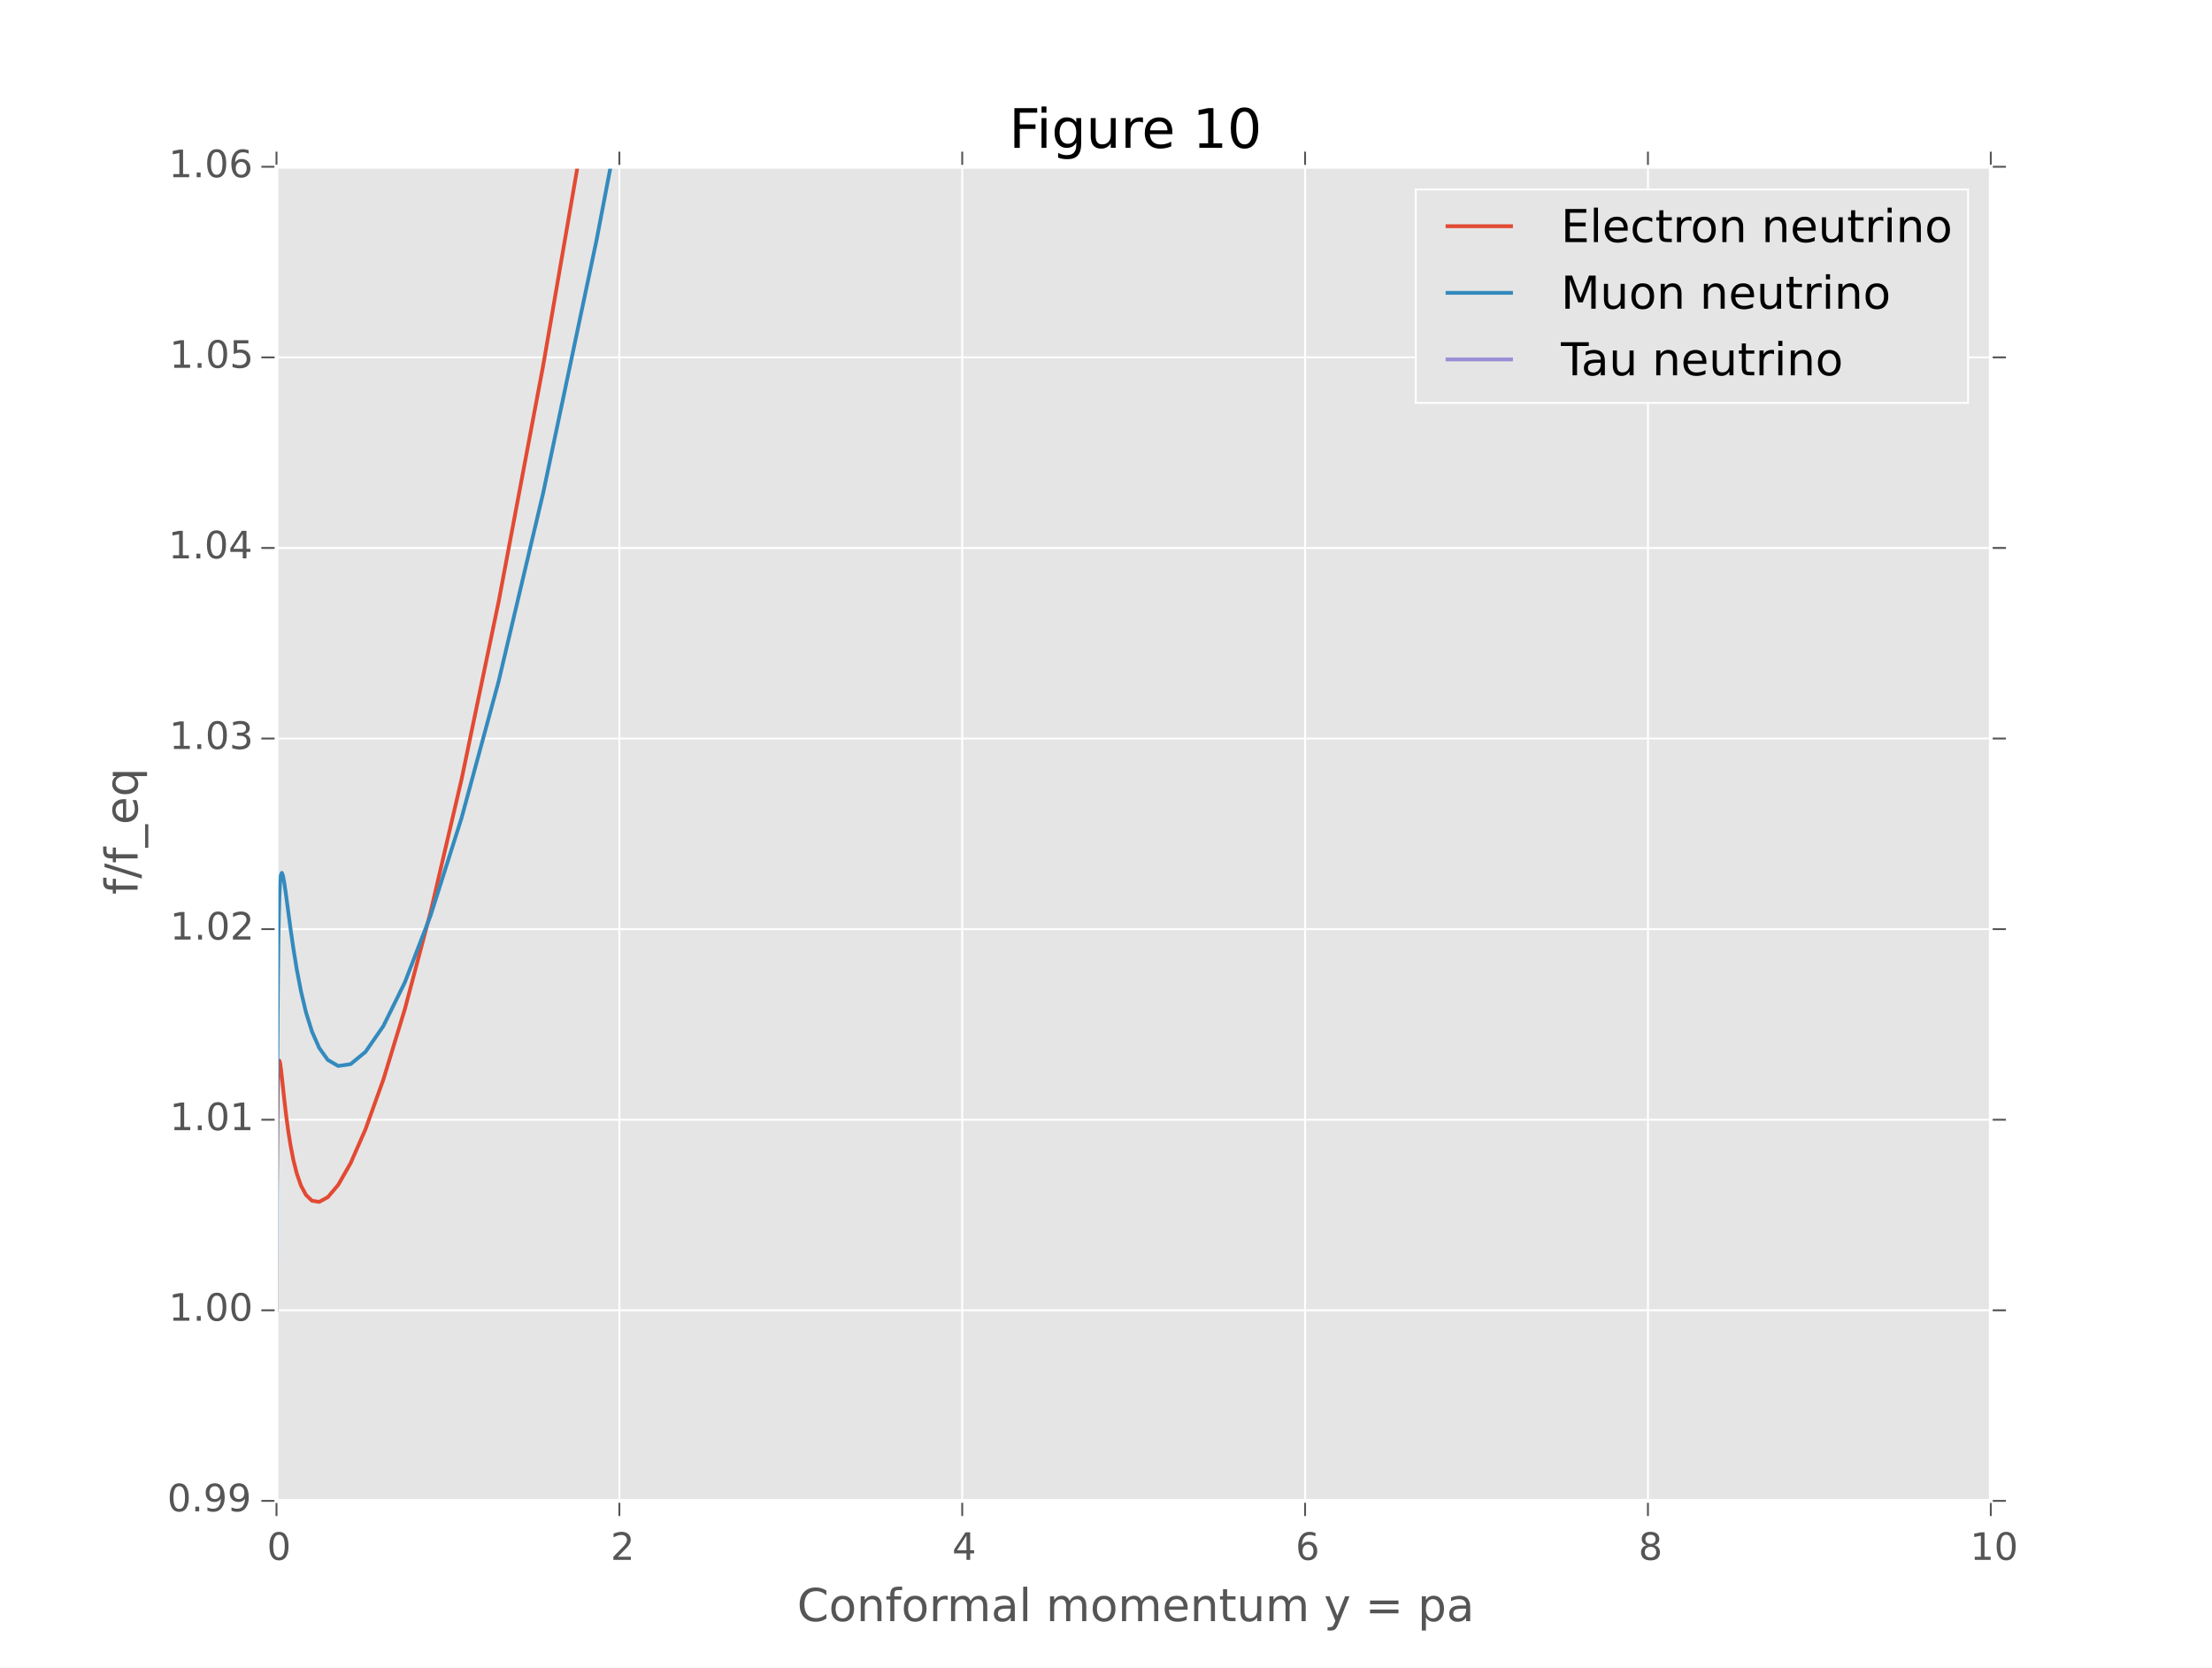
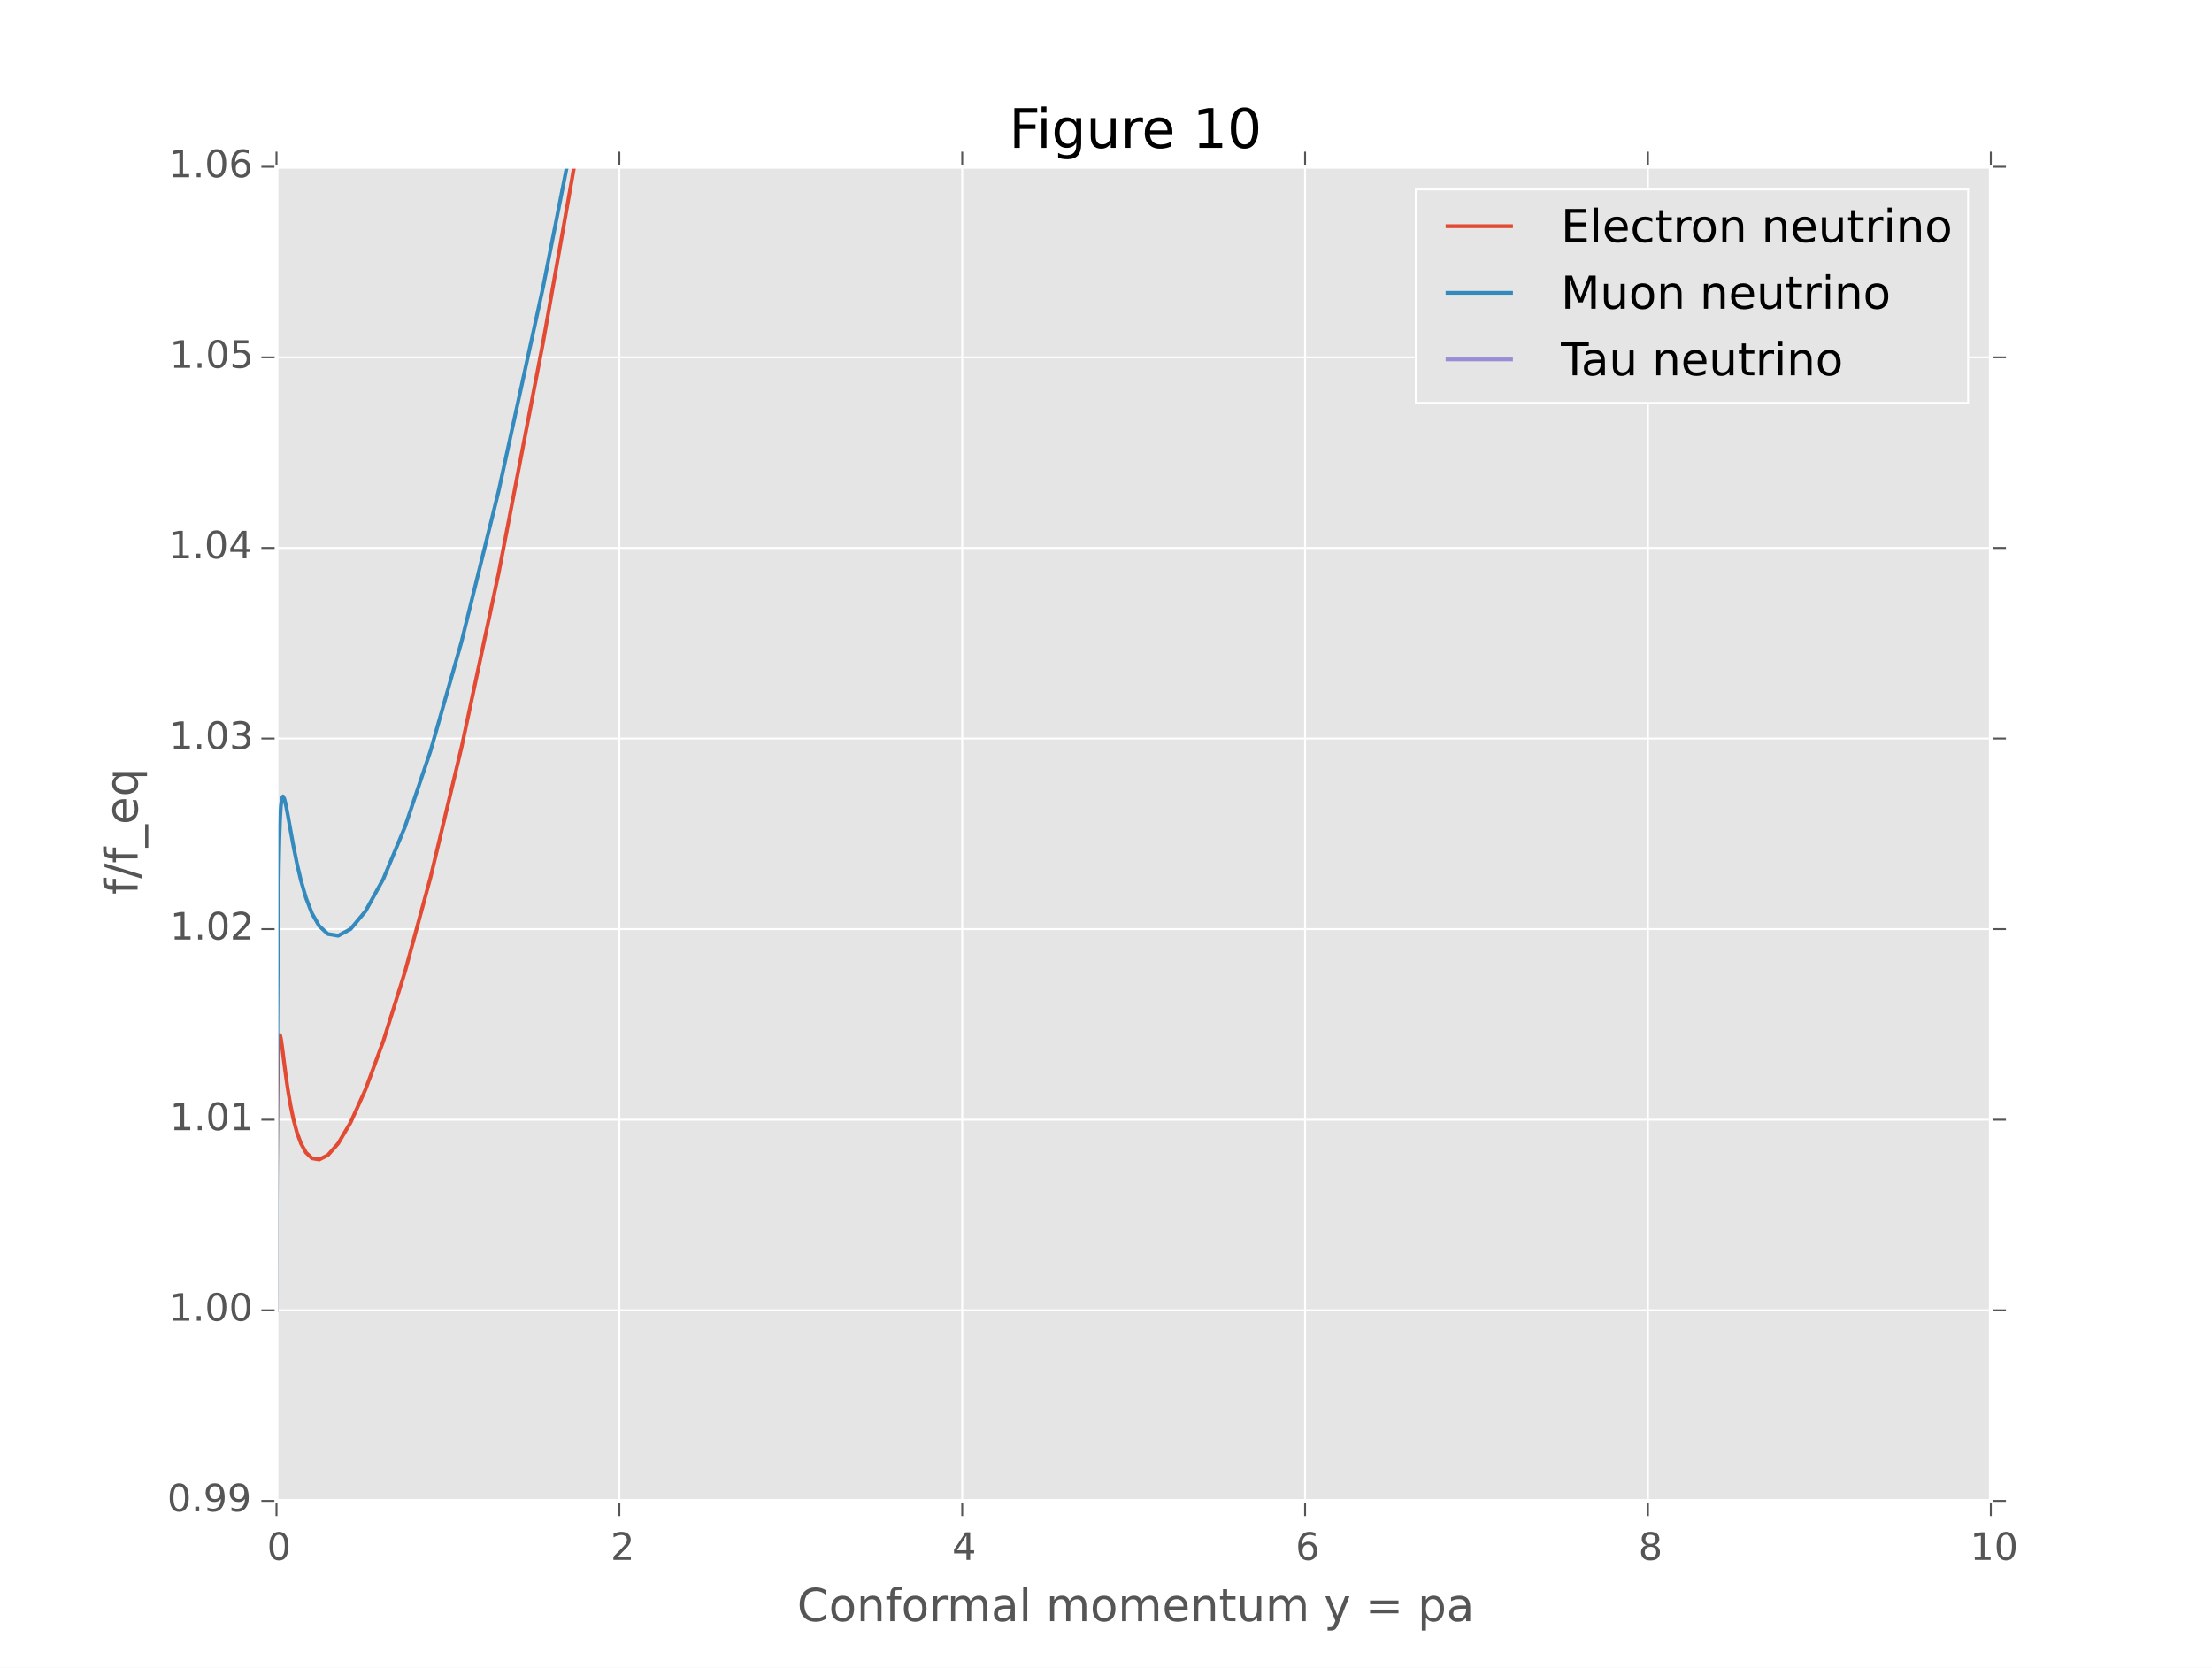
<svg xmlns="http://www.w3.org/2000/svg" xmlns:xlink="http://www.w3.org/1999/xlink" height="441pt" version="1.1" viewBox="0 0 585 441" width="585pt">
  <defs>
    <style type="text/css">
*{stroke-linecap:butt;stroke-linejoin:round;}
  </style>
  </defs>
  <g id="figure_1">
    <g id="patch_1">
      <path d=" M0 441 L585 441 L585 0 L0 0 z " style="fill:#ffffff;" />
    </g>
    <g id="axes_1">
      <g id="patch_2">
        <path d=" M73.125 396.9 L526.5 396.9 L526.5 44.1 L73.125 44.1 z " style="fill:#e5e5e5;" />
      </g>
      <g id="matplotlib.axis_1">
        <g id="xtick_1">
          <g id="line2d_1">
            <path clip-path="url(#p5873ec822d)" d=" M73.125 396.9 L73.125 44.1" style="fill:none;stroke:#ffffff;stroke-linecap:square;stroke-width:0.5;" />
          </g>
          <g id="line2d_2">
            <defs>
              <path d=" M0 0 L0 4" id="m64c3aef5f4" style="stroke:#555555;stroke-width:0.5;" />
            </defs>
            <g>
              <use style="fill:#555555;stroke:#555555;stroke-width:0.5;" x="73.125" xlink:href="#m64c3aef5f4" y="396.9" />
            </g>
          </g>
          <g id="line2d_3">
            <defs>
              <path d=" M0 0 L0 -4" id="m91191bb255" style="stroke:#555555;stroke-width:0.5;" />
            </defs>
            <g>
              <use style="fill:#555555;stroke:#555555;stroke-width:0.5;" x="73.125" xlink:href="#m91191bb255" y="44.1" />
            </g>
          </g>
          <g id="text_1">
            <defs>
              <path d=" M31.781 66.406 Q24.172 66.406 20.328 58.906 Q16.5 51.422 16.5 36.375 Q16.5 21.391 20.328 13.891 Q24.172 6.391 31.781 6.391 Q39.453 6.391 43.281 13.891 Q47.125 21.391 47.125 36.375 Q47.125 51.422 43.281 58.906 Q39.453 66.406 31.781 66.406 M31.781 74.219 Q44.047 74.219 50.516 64.516 Q56.984 54.828 56.984 36.375 Q56.984 17.969 50.516 8.266 Q44.047 -1.422 31.781 -1.422 Q19.531 -1.422 13.062 8.266 Q6.594 17.969 6.594 36.375 Q6.594 54.828 13.062 64.516 Q19.531 74.219 31.781 74.219" id="BitstreamVeraSans-Roman-30" />
            </defs>
            <g style="fill:#555555;" transform="translate(70.60547 412.4984)scale(0.1 -0.1)">
              <use xlink:href="#BitstreamVeraSans-Roman-30" />
            </g>
          </g>
        </g>
        <g id="xtick_2">
          <g id="line2d_4">
            <path clip-path="url(#p5873ec822d)" d=" M163.8 396.9 L163.8 44.1" style="fill:none;stroke:#ffffff;stroke-linecap:square;stroke-width:0.5;" />
          </g>
          <g id="line2d_5">
            <g>
              <use style="fill:#555555;stroke:#555555;stroke-width:0.5;" x="163.8" xlink:href="#m64c3aef5f4" y="396.9" />
            </g>
          </g>
          <g id="line2d_6">
            <g>
              <use style="fill:#555555;stroke:#555555;stroke-width:0.5;" x="163.8" xlink:href="#m91191bb255" y="44.1" />
            </g>
          </g>
          <g id="text_2">
            <defs>
              <path d=" M19.188 8.297 L53.609 8.297 L53.609 0 L7.328 0 L7.328 8.297 Q12.938 14.109 22.625 23.891 Q32.328 33.688 34.812 36.531 Q39.547 41.844 41.422 45.531 Q43.312 49.219 43.312 52.781 Q43.312 58.594 39.234 62.25 Q35.156 65.922 28.609 65.922 Q23.969 65.922 18.812 64.312 Q13.672 62.703 7.812 59.422 L7.812 69.391 Q13.766 71.781 18.938 73 Q24.125 74.219 28.422 74.219 Q39.75 74.219 46.484 68.547 Q53.219 62.891 53.219 53.422 Q53.219 48.922 51.531 44.891 Q49.859 40.875 45.406 35.406 Q44.188 33.984 37.641 27.219 Q31.109 20.453 19.188 8.297" id="BitstreamVeraSans-Roman-32" />
            </defs>
            <g style="fill:#555555;" transform="translate(161.4859 412.4984)scale(0.1 -0.1)">
              <use xlink:href="#BitstreamVeraSans-Roman-32" />
            </g>
          </g>
        </g>
        <g id="xtick_3">
          <g id="line2d_7">
            <path clip-path="url(#p5873ec822d)" d=" M254.475 396.9 L254.475 44.1" style="fill:none;stroke:#ffffff;stroke-linecap:square;stroke-width:0.5;" />
          </g>
          <g id="line2d_8">
            <g>
              <use style="fill:#555555;stroke:#555555;stroke-width:0.5;" x="254.475" xlink:href="#m64c3aef5f4" y="396.9" />
            </g>
          </g>
          <g id="line2d_9">
            <g>
              <use style="fill:#555555;stroke:#555555;stroke-width:0.5;" x="254.475" xlink:href="#m91191bb255" y="44.1" />
            </g>
          </g>
          <g id="text_3">
            <defs>
              <path d=" M37.797 64.312 L12.891 25.391 L37.797 25.391 z  M35.203 72.906 L47.609 72.906 L47.609 25.391 L58.016 25.391 L58.016 17.188 L47.609 17.188 L47.609 0 L37.797 0 L37.797 17.188 L4.891 17.188 L4.891 26.703 z " id="BitstreamVeraSans-Roman-34" />
            </defs>
            <g style="fill:#555555;" transform="translate(251.8187 412.4984)scale(0.1 -0.1)">
              <use xlink:href="#BitstreamVeraSans-Roman-34" />
            </g>
          </g>
        </g>
        <g id="xtick_4">
          <g id="line2d_10">
            <path clip-path="url(#p5873ec822d)" d=" M345.15 396.9 L345.15 44.1" style="fill:none;stroke:#ffffff;stroke-linecap:square;stroke-width:0.5;" />
          </g>
          <g id="line2d_11">
            <g>
              <use style="fill:#555555;stroke:#555555;stroke-width:0.5;" x="345.15" xlink:href="#m64c3aef5f4" y="396.9" />
            </g>
          </g>
          <g id="line2d_12">
            <g>
              <use style="fill:#555555;stroke:#555555;stroke-width:0.5;" x="345.15" xlink:href="#m91191bb255" y="44.1" />
            </g>
          </g>
          <g id="text_4">
            <defs>
              <path d=" M33.016 40.375 Q26.375 40.375 22.484 35.828 Q18.609 31.297 18.609 23.391 Q18.609 15.531 22.484 10.953 Q26.375 6.391 33.016 6.391 Q39.656 6.391 43.531 10.953 Q47.406 15.531 47.406 23.391 Q47.406 31.297 43.531 35.828 Q39.656 40.375 33.016 40.375 M52.594 71.297 L52.594 62.312 Q48.875 64.062 45.094 64.984 Q41.312 65.922 37.594 65.922 Q27.828 65.922 22.672 59.328 Q17.531 52.734 16.797 39.406 Q19.672 43.656 24.016 45.922 Q28.375 48.188 33.594 48.188 Q44.578 48.188 50.953 41.516 Q57.328 34.859 57.328 23.391 Q57.328 12.156 50.688 5.359 Q44.047 -1.422 33.016 -1.422 Q20.359 -1.422 13.672 8.266 Q6.984 17.969 6.984 36.375 Q6.984 53.656 15.188 63.938 Q23.391 74.219 37.203 74.219 Q40.922 74.219 44.703 73.484 Q48.484 72.75 52.594 71.297" id="BitstreamVeraSans-Roman-36" />
            </defs>
            <g style="fill:#555555;" transform="translate(342.6328 412.4984)scale(0.1 -0.1)">
              <use xlink:href="#BitstreamVeraSans-Roman-36" />
            </g>
          </g>
        </g>
        <g id="xtick_5">
          <g id="line2d_13">
            <path clip-path="url(#p5873ec822d)" d=" M435.825 396.9 L435.825 44.1" style="fill:none;stroke:#ffffff;stroke-linecap:square;stroke-width:0.5;" />
          </g>
          <g id="line2d_14">
            <g>
              <use style="fill:#555555;stroke:#555555;stroke-width:0.5;" x="435.825" xlink:href="#m64c3aef5f4" y="396.9" />
            </g>
          </g>
          <g id="line2d_15">
            <g>
              <use style="fill:#555555;stroke:#555555;stroke-width:0.5;" x="435.825" xlink:href="#m91191bb255" y="44.1" />
            </g>
          </g>
          <g id="text_5">
            <defs>
              <path d=" M31.781 34.625 Q24.75 34.625 20.719 30.859 Q16.703 27.094 16.703 20.516 Q16.703 13.922 20.719 10.156 Q24.75 6.391 31.781 6.391 Q38.812 6.391 42.859 10.172 Q46.922 13.969 46.922 20.516 Q46.922 27.094 42.891 30.859 Q38.875 34.625 31.781 34.625 M21.922 38.812 Q15.578 40.375 12.031 44.719 Q8.5 49.078 8.5 55.328 Q8.5 64.062 14.719 69.141 Q20.953 74.219 31.781 74.219 Q42.672 74.219 48.875 69.141 Q55.078 64.062 55.078 55.328 Q55.078 49.078 51.531 44.719 Q48 40.375 41.703 38.812 Q48.828 37.156 52.797 32.312 Q56.781 27.484 56.781 20.516 Q56.781 9.906 50.312 4.234 Q43.844 -1.422 31.781 -1.422 Q19.734 -1.422 13.25 4.234 Q6.781 9.906 6.781 20.516 Q6.781 27.484 10.781 32.312 Q14.797 37.156 21.922 38.812 M18.312 54.391 Q18.312 48.734 21.844 45.562 Q25.391 42.391 31.781 42.391 Q38.141 42.391 41.719 45.562 Q45.312 48.734 45.312 54.391 Q45.312 60.062 41.719 63.234 Q38.141 66.406 31.781 66.406 Q25.391 66.406 21.844 63.234 Q18.312 60.062 18.312 54.391" id="BitstreamVeraSans-Roman-38" />
            </defs>
            <g style="fill:#555555;" transform="translate(433.325 412.4984)scale(0.1 -0.1)">
              <use xlink:href="#BitstreamVeraSans-Roman-38" />
            </g>
          </g>
        </g>
        <g id="xtick_6">
          <g id="line2d_16">
            <path clip-path="url(#p5873ec822d)" d=" M526.5 396.9 L526.5 44.1" style="fill:none;stroke:#ffffff;stroke-linecap:square;stroke-width:0.5;" />
          </g>
          <g id="line2d_17">
            <g>
              <use style="fill:#555555;stroke:#555555;stroke-width:0.5;" x="526.5" xlink:href="#m64c3aef5f4" y="396.9" />
            </g>
          </g>
          <g id="line2d_18">
            <g>
              <use style="fill:#555555;stroke:#555555;stroke-width:0.5;" x="526.5" xlink:href="#m91191bb255" y="44.1" />
            </g>
          </g>
          <g id="text_6">
            <defs>
              <path d=" M12.406 8.297 L28.516 8.297 L28.516 63.922 L10.984 60.406 L10.984 69.391 L28.422 72.906 L38.281 72.906 L38.281 8.297 L54.391 8.297 L54.391 0 L12.406 0 z " id="BitstreamVeraSans-Roman-31" />
            </defs>
            <g style="fill:#555555;" transform="translate(521.0187 412.4984)scale(0.1 -0.1)">
              <use xlink:href="#BitstreamVeraSans-Roman-31" />
              <use x="63.623" xlink:href="#BitstreamVeraSans-Roman-30" />
            </g>
          </g>
        </g>
        <g id="text_7">
          <defs>
            <path id="BitstreamVeraSans-Roman-20" />
            <path d=" M8.5 21.578 L8.5 54.688 L17.484 54.688 L17.484 21.922 Q17.484 14.156 20.5 10.266 Q23.531 6.391 29.594 6.391 Q36.859 6.391 41.078 11.031 Q45.312 15.672 45.312 23.688 L45.312 54.688 L54.297 54.688 L54.297 0 L45.312 0 L45.312 8.406 Q42.047 3.422 37.719 1 Q33.406 -1.422 27.688 -1.422 Q18.266 -1.422 13.375 4.438 Q8.5 10.297 8.5 21.578" id="BitstreamVeraSans-Roman-75" />
            <path d=" M54.891 33.016 L54.891 0 L45.906 0 L45.906 32.719 Q45.906 40.484 42.875 44.328 Q39.844 48.188 33.797 48.188 Q26.516 48.188 22.312 43.547 Q18.109 38.922 18.109 30.906 L18.109 0 L9.078 0 L9.078 54.688 L18.109 54.688 L18.109 46.188 Q21.344 51.125 25.703 53.562 Q30.078 56 35.797 56 Q45.219 56 50.047 50.172 Q54.891 44.344 54.891 33.016" id="BitstreamVeraSans-Roman-6e" />
            <path d=" M52 44.188 Q55.375 50.25 60.062 53.125 Q64.75 56 71.094 56 Q79.641 56 84.281 50.016 Q88.922 44.047 88.922 33.016 L88.922 0 L79.891 0 L79.891 32.719 Q79.891 40.578 77.094 44.375 Q74.312 48.188 68.609 48.188 Q61.625 48.188 57.562 43.547 Q53.516 38.922 53.516 30.906 L53.516 0 L44.484 0 L44.484 32.719 Q44.484 40.625 41.703 44.406 Q38.922 48.188 33.109 48.188 Q26.219 48.188 22.156 43.531 Q18.109 38.875 18.109 30.906 L18.109 0 L9.078 0 L9.078 54.688 L18.109 54.688 L18.109 46.188 Q21.188 51.219 25.484 53.609 Q29.781 56 35.688 56 Q41.656 56 45.828 52.969 Q50 49.953 52 44.188" id="BitstreamVeraSans-Roman-6d" />
            <path d=" M30.609 48.391 Q23.391 48.391 19.188 42.75 Q14.984 37.109 14.984 27.297 Q14.984 17.484 19.156 11.844 Q23.344 6.203 30.609 6.203 Q37.797 6.203 41.984 11.859 Q46.188 17.531 46.188 27.297 Q46.188 37.016 41.984 42.703 Q37.797 48.391 30.609 48.391 M30.609 56 Q42.328 56 49.016 48.375 Q55.719 40.766 55.719 27.297 Q55.719 13.875 49.016 6.219 Q42.328 -1.422 30.609 -1.422 Q18.844 -1.422 12.172 6.219 Q5.516 13.875 5.516 27.297 Q5.516 40.766 12.172 48.375 Q18.844 56 30.609 56" id="BitstreamVeraSans-Roman-6f" />
            <path d=" M9.422 75.984 L18.406 75.984 L18.406 0 L9.422 0 z " id="BitstreamVeraSans-Roman-6c" />
            <path d=" M64.406 67.281 L64.406 56.891 Q59.422 61.531 53.781 63.812 Q48.141 66.109 41.797 66.109 Q29.297 66.109 22.656 58.469 Q16.016 50.828 16.016 36.375 Q16.016 21.969 22.656 14.328 Q29.297 6.688 41.797 6.688 Q48.141 6.688 53.781 8.984 Q59.422 11.281 64.406 15.922 L64.406 5.609 Q59.234 2.094 53.438 0.328 Q47.656 -1.422 41.219 -1.422 Q24.656 -1.422 15.125 8.703 Q5.609 18.844 5.609 36.375 Q5.609 53.953 15.125 64.078 Q24.656 74.219 41.219 74.219 Q47.75 74.219 53.531 72.484 Q59.328 70.75 64.406 67.281" id="BitstreamVeraSans-Roman-43" />
            <path d=" M10.594 45.406 L73.188 45.406 L73.188 37.203 L10.594 37.203 z  M10.594 25.484 L73.188 25.484 L73.188 17.188 L10.594 17.188 z " id="BitstreamVeraSans-Roman-3d" />
            <path d=" M32.172 -5.078 Q28.375 -14.844 24.75 -17.812 Q21.141 -20.797 15.094 -20.797 L7.906 -20.797 L7.906 -13.281 L13.188 -13.281 Q16.891 -13.281 18.938 -11.516 Q21 -9.766 23.484 -3.219 L25.094 0.875 L2.984 54.688 L12.5 54.688 L29.594 11.922 L46.688 54.688 L56.203 54.688 z " id="BitstreamVeraSans-Roman-79" />
            <path d=" M56.203 29.594 L56.203 25.203 L14.891 25.203 Q15.484 15.922 20.484 11.062 Q25.484 6.203 34.422 6.203 Q39.594 6.203 44.453 7.469 Q49.312 8.734 54.109 11.281 L54.109 2.781 Q49.266 0.734 44.188 -0.344 Q39.109 -1.422 33.891 -1.422 Q20.797 -1.422 13.156 6.188 Q5.516 13.812 5.516 26.812 Q5.516 40.234 12.766 48.109 Q20.016 56 32.328 56 Q43.359 56 49.781 48.891 Q56.203 41.797 56.203 29.594 M47.219 32.234 Q47.125 39.594 43.094 43.984 Q39.062 48.391 32.422 48.391 Q24.906 48.391 20.391 44.141 Q15.875 39.891 15.188 32.172 z " id="BitstreamVeraSans-Roman-65" />
            <path d=" M34.281 27.484 Q23.391 27.484 19.188 25 Q14.984 22.516 14.984 16.5 Q14.984 11.719 18.141 8.906 Q21.297 6.109 26.703 6.109 Q34.188 6.109 38.703 11.406 Q43.219 16.703 43.219 25.484 L43.219 27.484 z  M52.203 31.203 L52.203 0 L43.219 0 L43.219 8.297 Q40.141 3.328 35.547 0.953 Q30.953 -1.422 24.312 -1.422 Q15.922 -1.422 10.953 3.297 Q6 8.016 6 15.922 Q6 25.141 12.172 29.828 Q18.359 34.516 30.609 34.516 L43.219 34.516 L43.219 35.406 Q43.219 41.609 39.141 45 Q35.062 48.391 27.688 48.391 Q23 48.391 18.547 47.266 Q14.109 46.141 10.016 43.891 L10.016 52.203 Q14.938 54.109 19.578 55.047 Q24.219 56 28.609 56 Q40.484 56 46.344 49.844 Q52.203 43.703 52.203 31.203" id="BitstreamVeraSans-Roman-61" />
            <path d=" M37.109 75.984 L37.109 68.5 L28.516 68.5 Q23.688 68.5 21.797 66.547 Q19.922 64.594 19.922 59.516 L19.922 54.688 L34.719 54.688 L34.719 47.703 L19.922 47.703 L19.922 0 L10.891 0 L10.891 47.703 L2.297 47.703 L2.297 54.688 L10.891 54.688 L10.891 58.5 Q10.891 67.625 15.141 71.797 Q19.391 75.984 28.609 75.984 z " id="BitstreamVeraSans-Roman-66" />
            <path d=" M41.109 46.297 Q39.594 47.172 37.812 47.578 Q36.031 48 33.891 48 Q26.266 48 22.188 43.047 Q18.109 38.094 18.109 28.812 L18.109 0 L9.078 0 L9.078 54.688 L18.109 54.688 L18.109 46.188 Q20.953 51.172 25.484 53.578 Q30.031 56 36.531 56 Q37.453 56 38.578 55.875 Q39.703 55.766 41.062 55.516 z " id="BitstreamVeraSans-Roman-72" />
            <path d=" M18.312 70.219 L18.312 54.688 L36.812 54.688 L36.812 47.703 L18.312 47.703 L18.312 18.016 Q18.312 11.328 20.141 9.422 Q21.969 7.516 27.594 7.516 L36.812 7.516 L36.812 0 L27.594 0 Q17.188 0 13.234 3.875 Q9.281 7.766 9.281 18.016 L9.281 47.703 L2.688 47.703 L2.688 54.688 L9.281 54.688 L9.281 70.219 z " id="BitstreamVeraSans-Roman-74" />
            <path d=" M18.109 8.203 L18.109 -20.797 L9.078 -20.797 L9.078 54.688 L18.109 54.688 L18.109 46.391 Q20.953 51.266 25.266 53.625 Q29.594 56 35.594 56 Q45.562 56 51.781 48.094 Q58.016 40.188 58.016 27.297 Q58.016 14.406 51.781 6.484 Q45.562 -1.422 35.594 -1.422 Q29.594 -1.422 25.266 0.953 Q20.953 3.328 18.109 8.203 M48.688 27.297 Q48.688 37.203 44.609 42.844 Q40.531 48.484 33.406 48.484 Q26.266 48.484 22.188 42.844 Q18.109 37.203 18.109 27.297 Q18.109 17.391 22.188 11.75 Q26.266 6.109 33.406 6.109 Q40.531 6.109 44.609 11.75 Q48.688 17.391 48.688 27.297" id="BitstreamVeraSans-Roman-70" />
          </defs>
          <g style="fill:#555555;" transform="translate(210.8147 428.6963)scale(0.12 -0.12)">
            <use xlink:href="#BitstreamVeraSans-Roman-43" />
            <use x="69.824" xlink:href="#BitstreamVeraSans-Roman-6f" />
            <use x="131.006" xlink:href="#BitstreamVeraSans-Roman-6e" />
            <use x="194.385" xlink:href="#BitstreamVeraSans-Roman-66" />
            <use x="229.59" xlink:href="#BitstreamVeraSans-Roman-6f" />
            <use x="290.771" xlink:href="#BitstreamVeraSans-Roman-72" />
            <use x="330.135" xlink:href="#BitstreamVeraSans-Roman-6d" />
            <use x="427.547" xlink:href="#BitstreamVeraSans-Roman-61" />
            <use x="488.826" xlink:href="#BitstreamVeraSans-Roman-6c" />
            <use x="516.609" xlink:href="#BitstreamVeraSans-Roman-20" />
            <use x="548.396" xlink:href="#BitstreamVeraSans-Roman-6d" />
            <use x="645.809" xlink:href="#BitstreamVeraSans-Roman-6f" />
            <use x="706.99" xlink:href="#BitstreamVeraSans-Roman-6d" />
            <use x="804.402" xlink:href="#BitstreamVeraSans-Roman-65" />
            <use x="865.926" xlink:href="#BitstreamVeraSans-Roman-6e" />
            <use x="929.305" xlink:href="#BitstreamVeraSans-Roman-74" />
            <use x="968.514" xlink:href="#BitstreamVeraSans-Roman-75" />
            <use x="1031.893" xlink:href="#BitstreamVeraSans-Roman-6d" />
            <use x="1129.305" xlink:href="#BitstreamVeraSans-Roman-20" />
            <use x="1161.092" xlink:href="#BitstreamVeraSans-Roman-79" />
            <use x="1220.271" xlink:href="#BitstreamVeraSans-Roman-20" />
            <use x="1252.059" xlink:href="#BitstreamVeraSans-Roman-3d" />
            <use x="1335.848" xlink:href="#BitstreamVeraSans-Roman-20" />
            <use x="1367.635" xlink:href="#BitstreamVeraSans-Roman-70" />
            <use x="1431.111" xlink:href="#BitstreamVeraSans-Roman-61" />
          </g>
        </g>
      </g>
      <g id="matplotlib.axis_2">
        <g id="ytick_1">
          <g id="line2d_19">
            <path clip-path="url(#p5873ec822d)" d=" M73.125 396.9 L526.5 396.9" style="fill:none;stroke:#ffffff;stroke-linecap:square;stroke-width:0.5;" />
          </g>
          <g id="line2d_20">
            <defs>
              <path d=" M0 0 L-4 0" id="mf591f037a3" style="stroke:#555555;stroke-width:0.5;" />
            </defs>
            <g>
              <use style="fill:#555555;stroke:#555555;stroke-width:0.5;" x="73.125" xlink:href="#mf591f037a3" y="396.9" />
            </g>
          </g>
          <g id="line2d_21">
            <defs>
              <path d=" M0 0 L4 0" id="m9430d3eee0" style="stroke:#555555;stroke-width:0.5;" />
            </defs>
            <g>
              <use style="fill:#555555;stroke:#555555;stroke-width:0.5;" x="526.5" xlink:href="#m9430d3eee0" y="396.9" />
            </g>
          </g>
          <g id="text_8">
            <defs>
              <path d=" M10.984 1.516 L10.984 10.5 Q14.703 8.734 18.5 7.812 Q22.312 6.891 25.984 6.891 Q35.75 6.891 40.891 13.453 Q46.047 20.016 46.781 33.406 Q43.953 29.203 39.594 26.953 Q35.25 24.703 29.984 24.703 Q19.047 24.703 12.672 31.312 Q6.297 37.938 6.297 49.422 Q6.297 60.641 12.938 67.422 Q19.578 74.219 30.609 74.219 Q43.266 74.219 49.922 64.516 Q56.594 54.828 56.594 36.375 Q56.594 19.141 48.406 8.859 Q40.234 -1.422 26.422 -1.422 Q22.703 -1.422 18.891 -0.688 Q15.094 0.047 10.984 1.516 M30.609 32.422 Q37.25 32.422 41.125 36.953 Q45.016 41.5 45.016 49.422 Q45.016 57.281 41.125 61.844 Q37.25 66.406 30.609 66.406 Q23.969 66.406 20.094 61.844 Q16.219 57.281 16.219 49.422 Q16.219 41.5 20.094 36.953 Q23.969 32.422 30.609 32.422" id="BitstreamVeraSans-Roman-39" />
              <path d=" M10.688 12.406 L21 12.406 L21 0 L10.688 0 z " id="BitstreamVeraSans-Roman-2e" />
            </defs>
            <g style="fill:#555555;" transform="translate(44.22187 399.6594)scale(0.1 -0.1)">
              <use xlink:href="#BitstreamVeraSans-Roman-30" />
              <use x="63.623" xlink:href="#BitstreamVeraSans-Roman-2e" />
              <use x="95.41" xlink:href="#BitstreamVeraSans-Roman-39" />
              <use x="159.033" xlink:href="#BitstreamVeraSans-Roman-39" />
            </g>
          </g>
        </g>
        <g id="ytick_2">
          <g id="line2d_22">
            <path clip-path="url(#p5873ec822d)" d=" M73.125 346.5 L526.5 346.5" style="fill:none;stroke:#ffffff;stroke-linecap:square;stroke-width:0.5;" />
          </g>
          <g id="line2d_23">
            <g>
              <use style="fill:#555555;stroke:#555555;stroke-width:0.5;" x="73.125" xlink:href="#mf591f037a3" y="346.5" />
            </g>
          </g>
          <g id="line2d_24">
            <g>
              <use style="fill:#555555;stroke:#555555;stroke-width:0.5;" x="526.5" xlink:href="#m9430d3eee0" y="346.5" />
            </g>
          </g>
          <g id="text_9">
            <g style="fill:#555555;" transform="translate(44.62188 349.2594)scale(0.1 -0.1)">
              <use xlink:href="#BitstreamVeraSans-Roman-31" />
              <use x="63.623" xlink:href="#BitstreamVeraSans-Roman-2e" />
              <use x="95.41" xlink:href="#BitstreamVeraSans-Roman-30" />
              <use x="159.033" xlink:href="#BitstreamVeraSans-Roman-30" />
            </g>
          </g>
        </g>
        <g id="ytick_3">
          <g id="line2d_25">
            <path clip-path="url(#p5873ec822d)" d=" M73.125 296.1 L526.5 296.1" style="fill:none;stroke:#ffffff;stroke-linecap:square;stroke-width:0.5;" />
          </g>
          <g id="line2d_26">
            <g>
              <use style="fill:#555555;stroke:#555555;stroke-width:0.5;" x="73.125" xlink:href="#mf591f037a3" y="296.1" />
            </g>
          </g>
          <g id="line2d_27">
            <g>
              <use style="fill:#555555;stroke:#555555;stroke-width:0.5;" x="526.5" xlink:href="#m9430d3eee0" y="296.1" />
            </g>
          </g>
          <g id="text_10">
            <g style="fill:#555555;" transform="translate(44.88125 298.8594)scale(0.1 -0.1)">
              <use xlink:href="#BitstreamVeraSans-Roman-31" />
              <use x="63.623" xlink:href="#BitstreamVeraSans-Roman-2e" />
              <use x="95.41" xlink:href="#BitstreamVeraSans-Roman-30" />
              <use x="159.033" xlink:href="#BitstreamVeraSans-Roman-31" />
            </g>
          </g>
        </g>
        <g id="ytick_4">
          <g id="line2d_28">
            <path clip-path="url(#p5873ec822d)" d=" M73.125 245.7 L526.5 245.7" style="fill:none;stroke:#ffffff;stroke-linecap:square;stroke-width:0.5;" />
          </g>
          <g id="line2d_29">
            <g>
              <use style="fill:#555555;stroke:#555555;stroke-width:0.5;" x="73.125" xlink:href="#mf591f037a3" y="245.7" />
            </g>
          </g>
          <g id="line2d_30">
            <g>
              <use style="fill:#555555;stroke:#555555;stroke-width:0.5;" x="526.5" xlink:href="#m9430d3eee0" y="245.7" />
            </g>
          </g>
          <g id="text_11">
            <g style="fill:#555555;" transform="translate(44.95938 248.4594)scale(0.1 -0.1)">
              <use xlink:href="#BitstreamVeraSans-Roman-31" />
              <use x="63.623" xlink:href="#BitstreamVeraSans-Roman-2e" />
              <use x="95.41" xlink:href="#BitstreamVeraSans-Roman-30" />
              <use x="159.033" xlink:href="#BitstreamVeraSans-Roman-32" />
            </g>
          </g>
        </g>
        <g id="ytick_5">
          <g id="line2d_31">
            <path clip-path="url(#p5873ec822d)" d=" M73.125 195.3 L526.5 195.3" style="fill:none;stroke:#ffffff;stroke-linecap:square;stroke-width:0.5;" />
          </g>
          <g id="line2d_32">
            <g>
              <use style="fill:#555555;stroke:#555555;stroke-width:0.5;" x="73.125" xlink:href="#mf591f037a3" y="195.3" />
            </g>
          </g>
          <g id="line2d_33">
            <g>
              <use style="fill:#555555;stroke:#555555;stroke-width:0.5;" x="526.5" xlink:href="#m9430d3eee0" y="195.3" />
            </g>
          </g>
          <g id="text_12">
            <defs>
              <path d=" M40.578 39.312 Q47.656 37.797 51.625 33 Q55.609 28.219 55.609 21.188 Q55.609 10.406 48.188 4.484 Q40.766 -1.422 27.094 -1.422 Q22.516 -1.422 17.656 -0.516 Q12.797 0.391 7.625 2.203 L7.625 11.719 Q11.719 9.328 16.594 8.109 Q21.484 6.891 26.812 6.891 Q36.078 6.891 40.938 10.547 Q45.797 14.203 45.797 21.188 Q45.797 27.641 41.281 31.266 Q36.766 34.906 28.719 34.906 L20.219 34.906 L20.219 43.016 L29.109 43.016 Q36.375 43.016 40.234 45.922 Q44.094 48.828 44.094 54.297 Q44.094 59.906 40.109 62.906 Q36.141 65.922 28.719 65.922 Q24.656 65.922 20.016 65.031 Q15.375 64.156 9.812 62.312 L9.812 71.094 Q15.438 72.656 20.344 73.438 Q25.25 74.219 29.594 74.219 Q40.828 74.219 47.359 69.109 Q53.906 64.016 53.906 55.328 Q53.906 49.266 50.438 45.094 Q46.969 40.922 40.578 39.312" id="BitstreamVeraSans-Roman-33" />
            </defs>
            <g style="fill:#555555;" transform="translate(44.75937 198.0594)scale(0.1 -0.1)">
              <use xlink:href="#BitstreamVeraSans-Roman-31" />
              <use x="63.623" xlink:href="#BitstreamVeraSans-Roman-2e" />
              <use x="95.41" xlink:href="#BitstreamVeraSans-Roman-30" />
              <use x="159.033" xlink:href="#BitstreamVeraSans-Roman-33" />
            </g>
          </g>
        </g>
        <g id="ytick_6">
          <g id="line2d_34">
            <path clip-path="url(#p5873ec822d)" d=" M73.125 144.9 L526.5 144.9" style="fill:none;stroke:#ffffff;stroke-linecap:square;stroke-width:0.5;" />
          </g>
          <g id="line2d_35">
            <g>
              <use style="fill:#555555;stroke:#555555;stroke-width:0.5;" x="73.125" xlink:href="#mf591f037a3" y="144.9" />
            </g>
          </g>
          <g id="line2d_36">
            <g>
              <use style="fill:#555555;stroke:#555555;stroke-width:0.5;" x="526.5" xlink:href="#m9430d3eee0" y="144.9" />
            </g>
          </g>
          <g id="text_13">
            <g style="fill:#555555;" transform="translate(44.51875 147.6594)scale(0.1 -0.1)">
              <use xlink:href="#BitstreamVeraSans-Roman-31" />
              <use x="63.623" xlink:href="#BitstreamVeraSans-Roman-2e" />
              <use x="95.41" xlink:href="#BitstreamVeraSans-Roman-30" />
              <use x="159.033" xlink:href="#BitstreamVeraSans-Roman-34" />
            </g>
          </g>
        </g>
        <g id="ytick_7">
          <g id="line2d_37">
            <path clip-path="url(#p5873ec822d)" d=" M73.125 94.5 L526.5 94.5" style="fill:none;stroke:#ffffff;stroke-linecap:square;stroke-width:0.5;" />
          </g>
          <g id="line2d_38">
            <g>
              <use style="fill:#555555;stroke:#555555;stroke-width:0.5;" x="73.125" xlink:href="#mf591f037a3" y="94.5" />
            </g>
          </g>
          <g id="line2d_39">
            <g>
              <use style="fill:#555555;stroke:#555555;stroke-width:0.5;" x="526.5" xlink:href="#m9430d3eee0" y="94.5" />
            </g>
          </g>
          <g id="text_14">
            <defs>
              <path d=" M10.797 72.906 L49.516 72.906 L49.516 64.594 L19.828 64.594 L19.828 46.734 Q21.969 47.469 24.109 47.828 Q26.266 48.188 28.422 48.188 Q40.625 48.188 47.75 41.5 Q54.891 34.812 54.891 23.391 Q54.891 11.625 47.562 5.094 Q40.234 -1.422 26.906 -1.422 Q22.312 -1.422 17.547 -0.641 Q12.797 0.141 7.719 1.703 L7.719 11.625 Q12.109 9.234 16.797 8.062 Q21.484 6.891 26.703 6.891 Q35.156 6.891 40.078 11.328 Q45.016 15.766 45.016 23.391 Q45.016 31 40.078 35.438 Q35.156 39.891 26.703 39.891 Q22.75 39.891 18.812 39.016 Q14.891 38.141 10.797 36.281 z " id="BitstreamVeraSans-Roman-35" />
            </defs>
            <g style="fill:#555555;" transform="translate(44.83125 97.25938)scale(0.1 -0.1)">
              <use xlink:href="#BitstreamVeraSans-Roman-31" />
              <use x="63.623" xlink:href="#BitstreamVeraSans-Roman-2e" />
              <use x="95.41" xlink:href="#BitstreamVeraSans-Roman-30" />
              <use x="159.033" xlink:href="#BitstreamVeraSans-Roman-35" />
            </g>
          </g>
        </g>
        <g id="ytick_8">
          <g id="line2d_40">
            <path clip-path="url(#p5873ec822d)" d=" M73.125 44.1 L526.5 44.1" style="fill:none;stroke:#ffffff;stroke-linecap:square;stroke-width:0.5;" />
          </g>
          <g id="line2d_41">
            <g>
              <use style="fill:#555555;stroke:#555555;stroke-width:0.5;" x="73.125" xlink:href="#mf591f037a3" y="44.1" />
            </g>
          </g>
          <g id="line2d_42">
            <g>
              <use style="fill:#555555;stroke:#555555;stroke-width:0.5;" x="526.5" xlink:href="#m9430d3eee0" y="44.1" />
            </g>
          </g>
          <g id="text_15">
            <g style="fill:#555555;" transform="translate(44.5875 46.85938)scale(0.1 -0.1)">
              <use xlink:href="#BitstreamVeraSans-Roman-31" />
              <use x="63.623" xlink:href="#BitstreamVeraSans-Roman-2e" />
              <use x="95.41" xlink:href="#BitstreamVeraSans-Roman-30" />
              <use x="159.033" xlink:href="#BitstreamVeraSans-Roman-36" />
            </g>
          </g>
        </g>
        <g id="text_16">
          <defs>
            <path d=" M14.797 27.297 Q14.797 17.391 18.875 11.75 Q22.953 6.109 30.078 6.109 Q37.203 6.109 41.297 11.75 Q45.406 17.391 45.406 27.297 Q45.406 37.203 41.297 42.844 Q37.203 48.484 30.078 48.484 Q22.953 48.484 18.875 42.844 Q14.797 37.203 14.797 27.297 M45.406 8.203 Q42.578 3.328 38.25 0.953 Q33.938 -1.422 27.875 -1.422 Q17.969 -1.422 11.734 6.484 Q5.516 14.406 5.516 27.297 Q5.516 40.188 11.734 48.094 Q17.969 56 27.875 56 Q33.938 56 38.25 53.625 Q42.578 51.266 45.406 46.391 L45.406 54.688 L54.391 54.688 L54.391 -20.797 L45.406 -20.797 z " id="BitstreamVeraSans-Roman-71" />
            <path d=" M50.984 -16.609 L50.984 -23.578 L-0.984 -23.578 L-0.984 -16.609 z " id="BitstreamVeraSans-Roman-5f" />
            <path d=" M25.391 72.906 L33.688 72.906 L8.297 -9.281 L0 -9.281 z " id="BitstreamVeraSans-Roman-2f" />
          </defs>
          <g style="fill:#555555;" transform="translate(36.3925 236.5631)rotate(-90.0)scale(0.12 -0.12)">
            <use xlink:href="#BitstreamVeraSans-Roman-66" />
            <use x="35.205" xlink:href="#BitstreamVeraSans-Roman-2f" />
            <use x="68.896" xlink:href="#BitstreamVeraSans-Roman-66" />
            <use x="104.102" xlink:href="#BitstreamVeraSans-Roman-5f" />
            <use x="154.102" xlink:href="#BitstreamVeraSans-Roman-65" />
            <use x="215.625" xlink:href="#BitstreamVeraSans-Roman-71" />
          </g>
        </g>
      </g>
      <g id="line2d_43">
-         <path clip-path="url(#p5873ec822d)" d=" M73.125 346.5 L73.149 337.792 L73.178 328.369 L73.212 319.097 L73.253 310.32 L73.303 302.343 L73.362 295.433 L73.434 289.785 L73.52 285.498 L73.622 282.578 L73.746 280.953 L73.894 280.499 L74.072 281.077 L74.285 282.552 L74.541 284.791 L74.848 287.67 L75.216 291.056 L75.659 294.812 L76.189 298.785 L76.826 302.819 L77.59 306.752 L78.507 310.386 L79.607 313.544 L80.927 315.998 L82.512 317.53 L84.413 317.826 L86.695 316.582 L89.432 313.353 L92.718 307.601 L96.66 298.629 L101.391 285.462 L107.068 266.867 L113.881 241.156 L122.056 206.14 L131.866 159.147 L143.638 96.737 L157.765 15.063 L160.349 -1" style="fill:none;stroke:#e24a33;stroke-linecap:square;" />
+         <path clip-path="url(#p5873ec822d)" d=" M73.125 346.5 L73.149 337.332 L73.178 327.368 L73.212 317.514 L73.253 308.121 L73.303 299.504 L73.362 291.937 L73.434 285.624 L73.52 280.672 L73.622 277.094 L73.746 274.822 L73.894 273.74 L74.072 273.712 L74.285 274.607 L74.541 276.301 L74.848 278.672 L75.216 281.594 L75.659 284.934 L76.189 288.545 L76.826 292.27 L77.59 295.953 L78.507 299.394 L79.607 302.419 L80.927 304.796 L82.512 306.309 L84.413 306.637 L86.695 305.479 L89.432 302.388 L92.718 296.826 L96.66 288.112 L101.391 275.268 L107.068 257.093 L113.881 231.932 L122.056 197.638 L131.866 151.607 L143.638 90.496 L157.765 10.587 L159.671 -1" style="fill:none;stroke:#e24a33;stroke-linecap:square;" />
      </g>
      <g id="line2d_44">
-         <path clip-path="url(#p5873ec822d)" d=" M73.125 346.5 L73.149 336.411 L73.178 325.454 L73.212 313.926 L73.253 302.061 L73.303 290.159 L73.362 278.571 L73.434 267.669 L73.52 257.813 L73.622 249.3 L73.746 242.341 L73.894 237.039 L74.072 233.403 L74.285 231.363 L74.541 230.817 L74.848 231.625 L75.216 233.657 L75.659 236.76 L76.189 240.779 L76.826 245.537 L77.59 250.83 L78.507 256.457 L79.607 262.17 L80.927 267.713 L82.512 272.8 L84.413 277.112 L86.695 280.29 L89.432 281.884 L92.718 281.402 L96.66 278.158 L101.391 271.322 L107.068 259.784 L113.881 242.087 L122.056 216.348 L131.866 180.18 L143.638 130.415 L157.765 63.502 L170.111 -1" style="fill:none;stroke:#348abd;stroke-linecap:square;" />
+         <path clip-path="url(#p5873ec822d)" d=" M73.125 346.5 L73.149 335.363 L73.178 323.232 L73.212 310.43 L73.253 297.204 L73.303 283.868 L73.362 270.793 L73.434 258.374 L73.52 246.986 L73.622 236.945 L73.746 228.474 L73.894 221.682 L74.072 216.582 L74.285 213.106 L74.541 211.155 L74.848 210.594 L75.216 211.3 L75.659 213.123 L76.189 215.917 L76.826 219.502 L77.59 223.676 L78.507 228.234 L79.607 232.917 L80.927 237.46 L82.512 241.553 L84.413 244.864 L86.695 246.985 L89.432 247.445 L92.718 245.683 L96.66 240.961 L101.391 232.39 L107.068 218.751 L113.881 198.508 L122.056 169.691 L131.866 129.875 L143.638 75.895 L157.765 4.362 L158.74 -1" style="fill:none;stroke:#348abd;stroke-linecap:square;" />
      </g>
      <g id="line2d_45">
        <path clip-path="url(#p5873ec822d)" style="fill:none;stroke:#988ed5;stroke-linecap:square;" />
      </g>
      <g id="patch_3">
        <path d=" M73.125 44.1 L526.5 44.1" style="fill:none;stroke:#ffffff;stroke-linecap:square;stroke-linejoin:miter;" />
      </g>
      <g id="patch_4">
        <path d=" M526.5 396.9 L526.5 44.1" style="fill:none;stroke:#ffffff;stroke-linecap:square;stroke-linejoin:miter;" />
      </g>
      <g id="patch_5">
        <path d=" M73.125 396.9 L526.5 396.9" style="fill:none;stroke:#ffffff;stroke-linecap:square;stroke-linejoin:miter;" />
      </g>
      <g id="patch_6">
        <path d=" M73.125 396.9 L73.125 44.1" style="fill:none;stroke:#ffffff;stroke-linecap:square;stroke-linejoin:miter;" />
      </g>
      <g id="text_17">
        <defs>
          <path d=" M9.812 72.906 L51.703 72.906 L51.703 64.594 L19.672 64.594 L19.672 43.109 L48.578 43.109 L48.578 34.812 L19.672 34.812 L19.672 0 L9.812 0 z " id="BitstreamVeraSans-Roman-46" />
          <path d=" M45.406 27.984 Q45.406 37.75 41.375 43.109 Q37.359 48.484 30.078 48.484 Q22.859 48.484 18.828 43.109 Q14.797 37.75 14.797 27.984 Q14.797 18.266 18.828 12.891 Q22.859 7.516 30.078 7.516 Q37.359 7.516 41.375 12.891 Q45.406 18.266 45.406 27.984 M54.391 6.781 Q54.391 -7.172 48.188 -13.984 Q42 -20.797 29.203 -20.797 Q24.469 -20.797 20.266 -20.094 Q16.062 -19.391 12.109 -17.922 L12.109 -9.188 Q16.062 -11.328 19.922 -12.344 Q23.781 -13.375 27.781 -13.375 Q36.625 -13.375 41.016 -8.766 Q45.406 -4.156 45.406 5.172 L45.406 9.625 Q42.625 4.781 38.281 2.391 Q33.938 0 27.875 0 Q17.828 0 11.672 7.656 Q5.516 15.328 5.516 27.984 Q5.516 40.672 11.672 48.328 Q17.828 56 27.875 56 Q33.938 56 38.281 53.609 Q42.625 51.219 45.406 46.391 L45.406 54.688 L54.391 54.688 z " id="BitstreamVeraSans-Roman-67" />
          <path d=" M9.422 54.688 L18.406 54.688 L18.406 0 L9.422 0 z  M9.422 75.984 L18.406 75.984 L18.406 64.594 L9.422 64.594 z " id="BitstreamVeraSans-Roman-69" />
        </defs>
        <g transform="translate(266.859 39.1)scale(0.144 -0.144)">
          <use xlink:href="#BitstreamVeraSans-Roman-46" />
          <use x="50.27" xlink:href="#BitstreamVeraSans-Roman-69" />
          <use x="78.053" xlink:href="#BitstreamVeraSans-Roman-67" />
          <use x="141.529" xlink:href="#BitstreamVeraSans-Roman-75" />
          <use x="204.908" xlink:href="#BitstreamVeraSans-Roman-72" />
          <use x="243.771" xlink:href="#BitstreamVeraSans-Roman-65" />
          <use x="305.295" xlink:href="#BitstreamVeraSans-Roman-20" />
          <use x="337.082" xlink:href="#BitstreamVeraSans-Roman-31" />
          <use x="400.705" xlink:href="#BitstreamVeraSans-Roman-30" />
        </g>
      </g>
      <g id="legend_1">
        <g id="patch_7">
          <path d=" M374.417 106.541 L520.5 106.541 L520.5 50.1 L374.417 50.1 z " style="fill:#e5e5e5;stroke:#ffffff;stroke-linejoin:miter;stroke-width:0.5;" />
        </g>
        <g id="line2d_46">
          <path d=" M382.817 59.818 L399.617 59.818" style="fill:none;stroke:#e24a33;stroke-linecap:square;" />
        </g>
        <g id="line2d_47" />
        <g id="text_18">
          <defs>
            <path d=" M9.812 72.906 L55.906 72.906 L55.906 64.594 L19.672 64.594 L19.672 43.016 L54.391 43.016 L54.391 34.719 L19.672 34.719 L19.672 8.297 L56.781 8.297 L56.781 0 L9.812 0 z " id="BitstreamVeraSans-Roman-45" />
            <path d=" M48.781 52.594 L48.781 44.188 Q44.969 46.297 41.141 47.344 Q37.312 48.391 33.406 48.391 Q24.656 48.391 19.812 42.844 Q14.984 37.312 14.984 27.297 Q14.984 17.281 19.812 11.734 Q24.656 6.203 33.406 6.203 Q37.312 6.203 41.141 7.25 Q44.969 8.297 48.781 10.406 L48.781 2.094 Q45.016 0.344 40.984 -0.531 Q36.969 -1.422 32.422 -1.422 Q20.062 -1.422 12.781 6.344 Q5.516 14.109 5.516 27.297 Q5.516 40.672 12.859 48.328 Q20.219 56 33.016 56 Q37.156 56 41.109 55.141 Q45.062 54.297 48.781 52.594" id="BitstreamVeraSans-Roman-63" />
          </defs>
          <g transform="translate(412.8169 64.01812)scale(0.12 -0.12)">
            <use xlink:href="#BitstreamVeraSans-Roman-45" />
            <use x="63.184" xlink:href="#BitstreamVeraSans-Roman-6c" />
            <use x="90.967" xlink:href="#BitstreamVeraSans-Roman-65" />
            <use x="152.49" xlink:href="#BitstreamVeraSans-Roman-63" />
            <use x="207.471" xlink:href="#BitstreamVeraSans-Roman-74" />
            <use x="246.68" xlink:href="#BitstreamVeraSans-Roman-72" />
            <use x="285.543" xlink:href="#BitstreamVeraSans-Roman-6f" />
            <use x="346.725" xlink:href="#BitstreamVeraSans-Roman-6e" />
            <use x="410.104" xlink:href="#BitstreamVeraSans-Roman-20" />
            <use x="441.891" xlink:href="#BitstreamVeraSans-Roman-6e" />
            <use x="505.27" xlink:href="#BitstreamVeraSans-Roman-65" />
            <use x="566.793" xlink:href="#BitstreamVeraSans-Roman-75" />
            <use x="630.172" xlink:href="#BitstreamVeraSans-Roman-74" />
            <use x="669.381" xlink:href="#BitstreamVeraSans-Roman-72" />
            <use x="710.494" xlink:href="#BitstreamVeraSans-Roman-69" />
            <use x="738.277" xlink:href="#BitstreamVeraSans-Roman-6e" />
            <use x="801.656" xlink:href="#BitstreamVeraSans-Roman-6f" />
          </g>
        </g>
        <g id="line2d_48">
          <path d=" M382.817 77.432 L399.617 77.432" style="fill:none;stroke:#348abd;stroke-linecap:square;" />
        </g>
        <g id="line2d_49" />
        <g id="text_19">
          <defs>
            <path d=" M9.812 72.906 L24.516 72.906 L43.109 23.297 L61.812 72.906 L76.516 72.906 L76.516 0 L66.891 0 L66.891 64.016 L48.094 14.016 L38.188 14.016 L19.391 64.016 L19.391 0 L9.812 0 z " id="BitstreamVeraSans-Roman-4d" />
          </defs>
          <g transform="translate(412.8169 81.63187)scale(0.12 -0.12)">
            <use xlink:href="#BitstreamVeraSans-Roman-4d" />
            <use x="86.279" xlink:href="#BitstreamVeraSans-Roman-75" />
            <use x="149.658" xlink:href="#BitstreamVeraSans-Roman-6f" />
            <use x="210.84" xlink:href="#BitstreamVeraSans-Roman-6e" />
            <use x="274.219" xlink:href="#BitstreamVeraSans-Roman-20" />
            <use x="306.006" xlink:href="#BitstreamVeraSans-Roman-6e" />
            <use x="369.385" xlink:href="#BitstreamVeraSans-Roman-65" />
            <use x="430.908" xlink:href="#BitstreamVeraSans-Roman-75" />
            <use x="494.287" xlink:href="#BitstreamVeraSans-Roman-74" />
            <use x="533.496" xlink:href="#BitstreamVeraSans-Roman-72" />
            <use x="574.609" xlink:href="#BitstreamVeraSans-Roman-69" />
            <use x="602.393" xlink:href="#BitstreamVeraSans-Roman-6e" />
            <use x="665.771" xlink:href="#BitstreamVeraSans-Roman-6f" />
          </g>
        </g>
        <g id="line2d_50">
          <path d=" M382.817 95.046 L399.617 95.046" style="fill:none;stroke:#988ed5;stroke-linecap:square;" />
        </g>
        <g id="line2d_51" />
        <g id="text_20">
          <defs>
            <path d=" M-0.297 72.906 L61.375 72.906 L61.375 64.594 L35.5 64.594 L35.5 0 L25.594 0 L25.594 64.594 L-0.297 64.594 z " id="BitstreamVeraSans-Roman-54" />
          </defs>
          <g transform="translate(412.8169 99.24563)scale(0.12 -0.12)">
            <use xlink:href="#BitstreamVeraSans-Roman-54" />
            <use x="44.584" xlink:href="#BitstreamVeraSans-Roman-61" />
            <use x="105.863" xlink:href="#BitstreamVeraSans-Roman-75" />
            <use x="169.242" xlink:href="#BitstreamVeraSans-Roman-20" />
            <use x="201.029" xlink:href="#BitstreamVeraSans-Roman-6e" />
            <use x="264.408" xlink:href="#BitstreamVeraSans-Roman-65" />
            <use x="325.932" xlink:href="#BitstreamVeraSans-Roman-75" />
            <use x="389.311" xlink:href="#BitstreamVeraSans-Roman-74" />
            <use x="428.52" xlink:href="#BitstreamVeraSans-Roman-72" />
            <use x="469.633" xlink:href="#BitstreamVeraSans-Roman-69" />
            <use x="497.416" xlink:href="#BitstreamVeraSans-Roman-6e" />
            <use x="560.795" xlink:href="#BitstreamVeraSans-Roman-6f" />
          </g>
        </g>
      </g>
    </g>
  </g>
  <defs>
    <clipPath id="p5873ec822d">
      <rect height="352.8" width="453.375" x="73.125" y="44.1" />
    </clipPath>
  </defs>
</svg>
